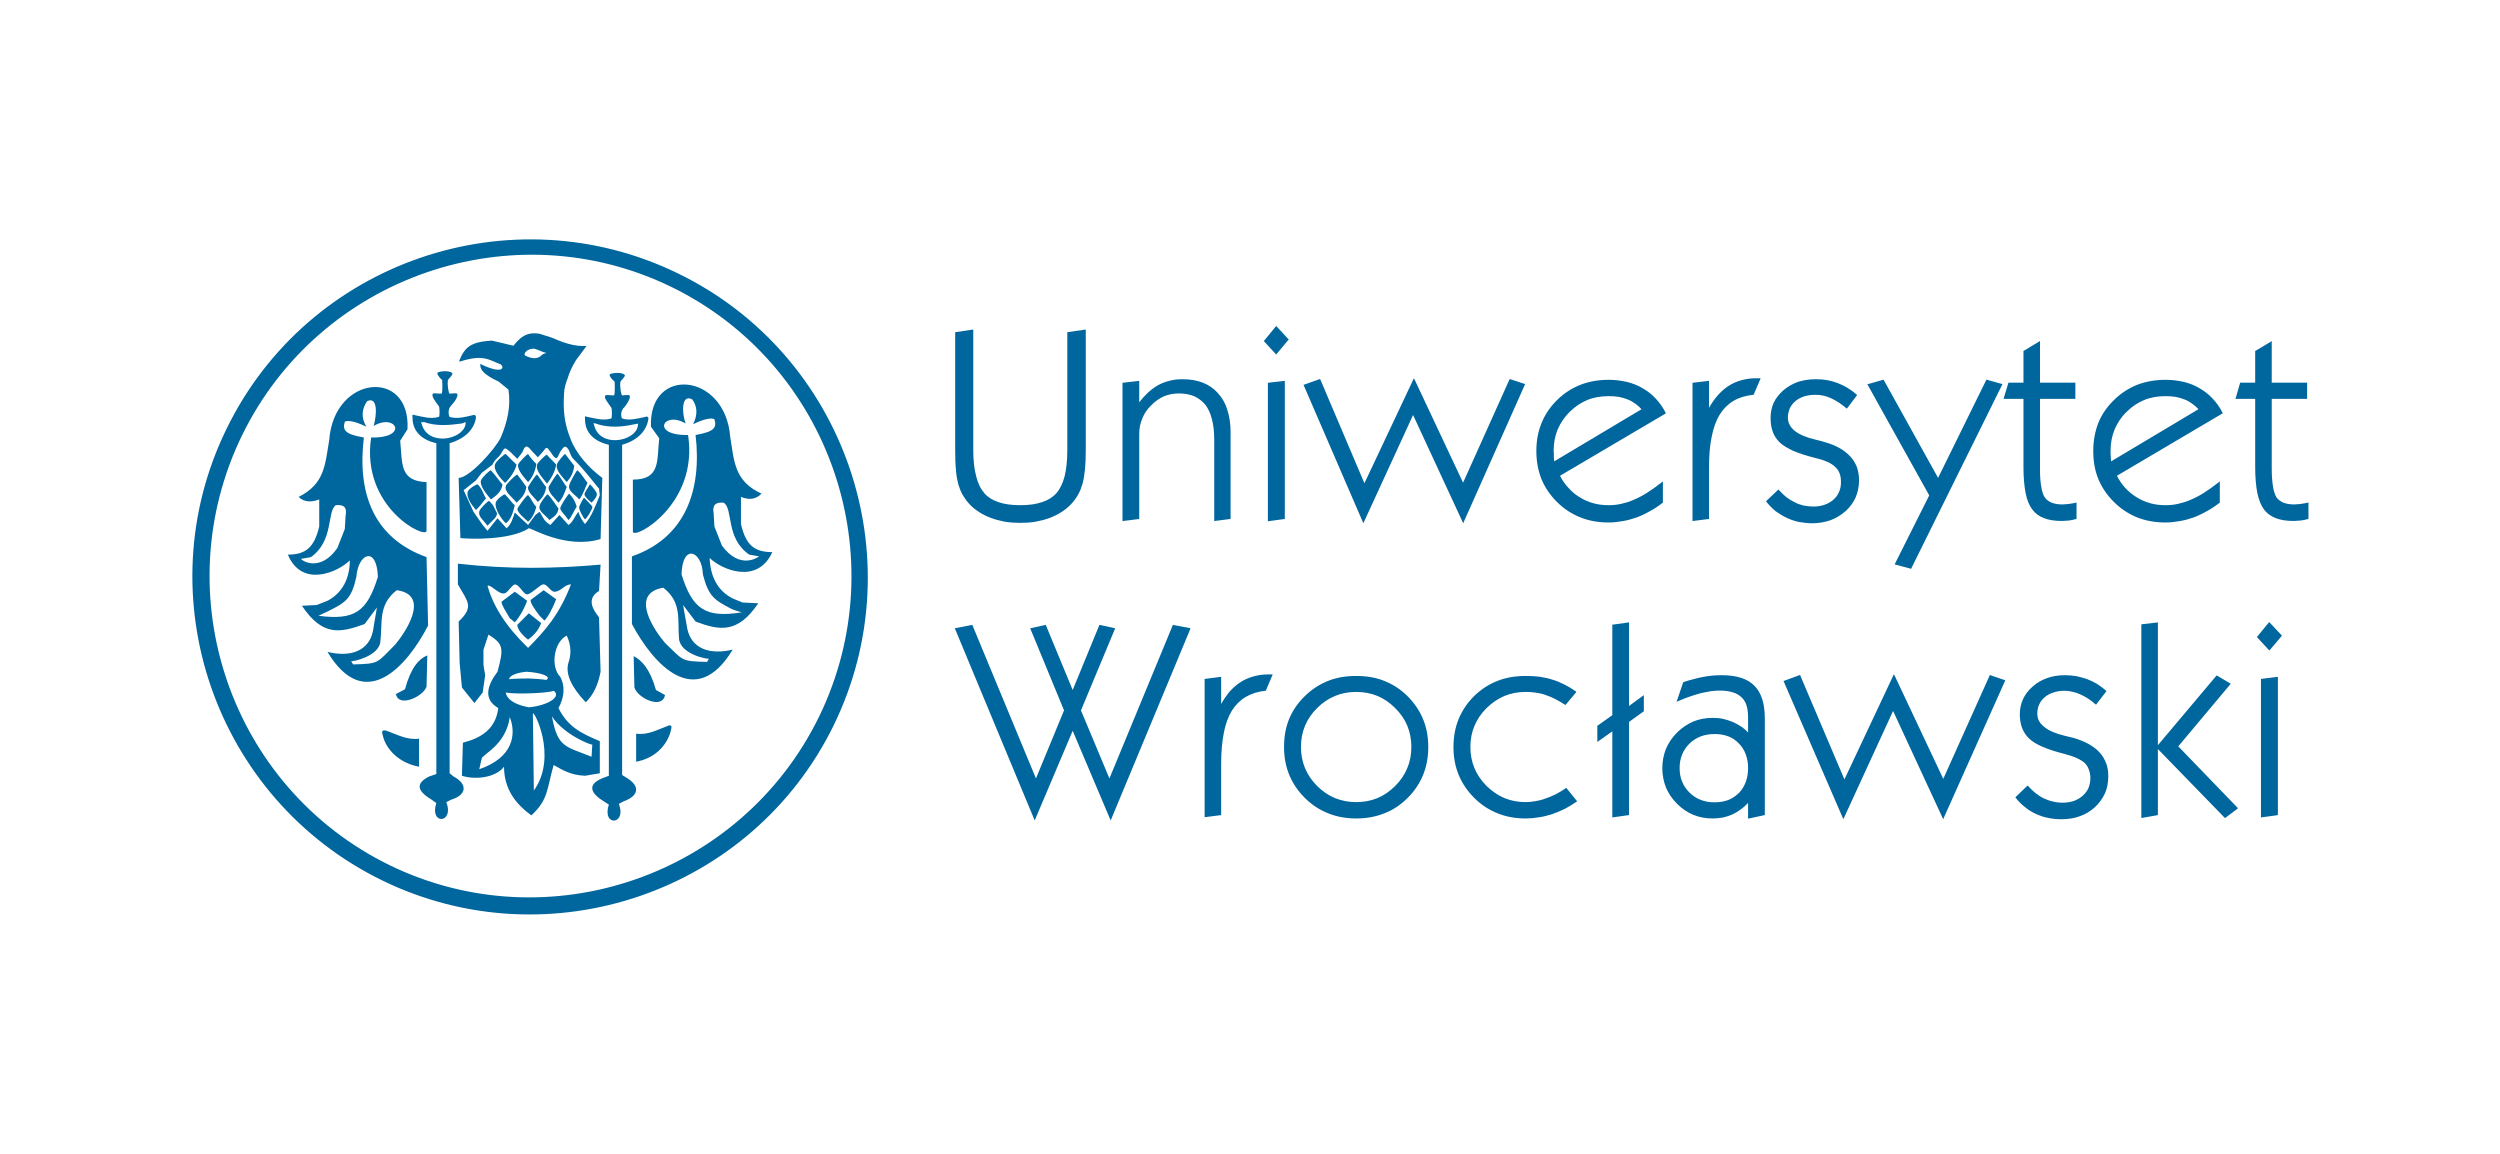
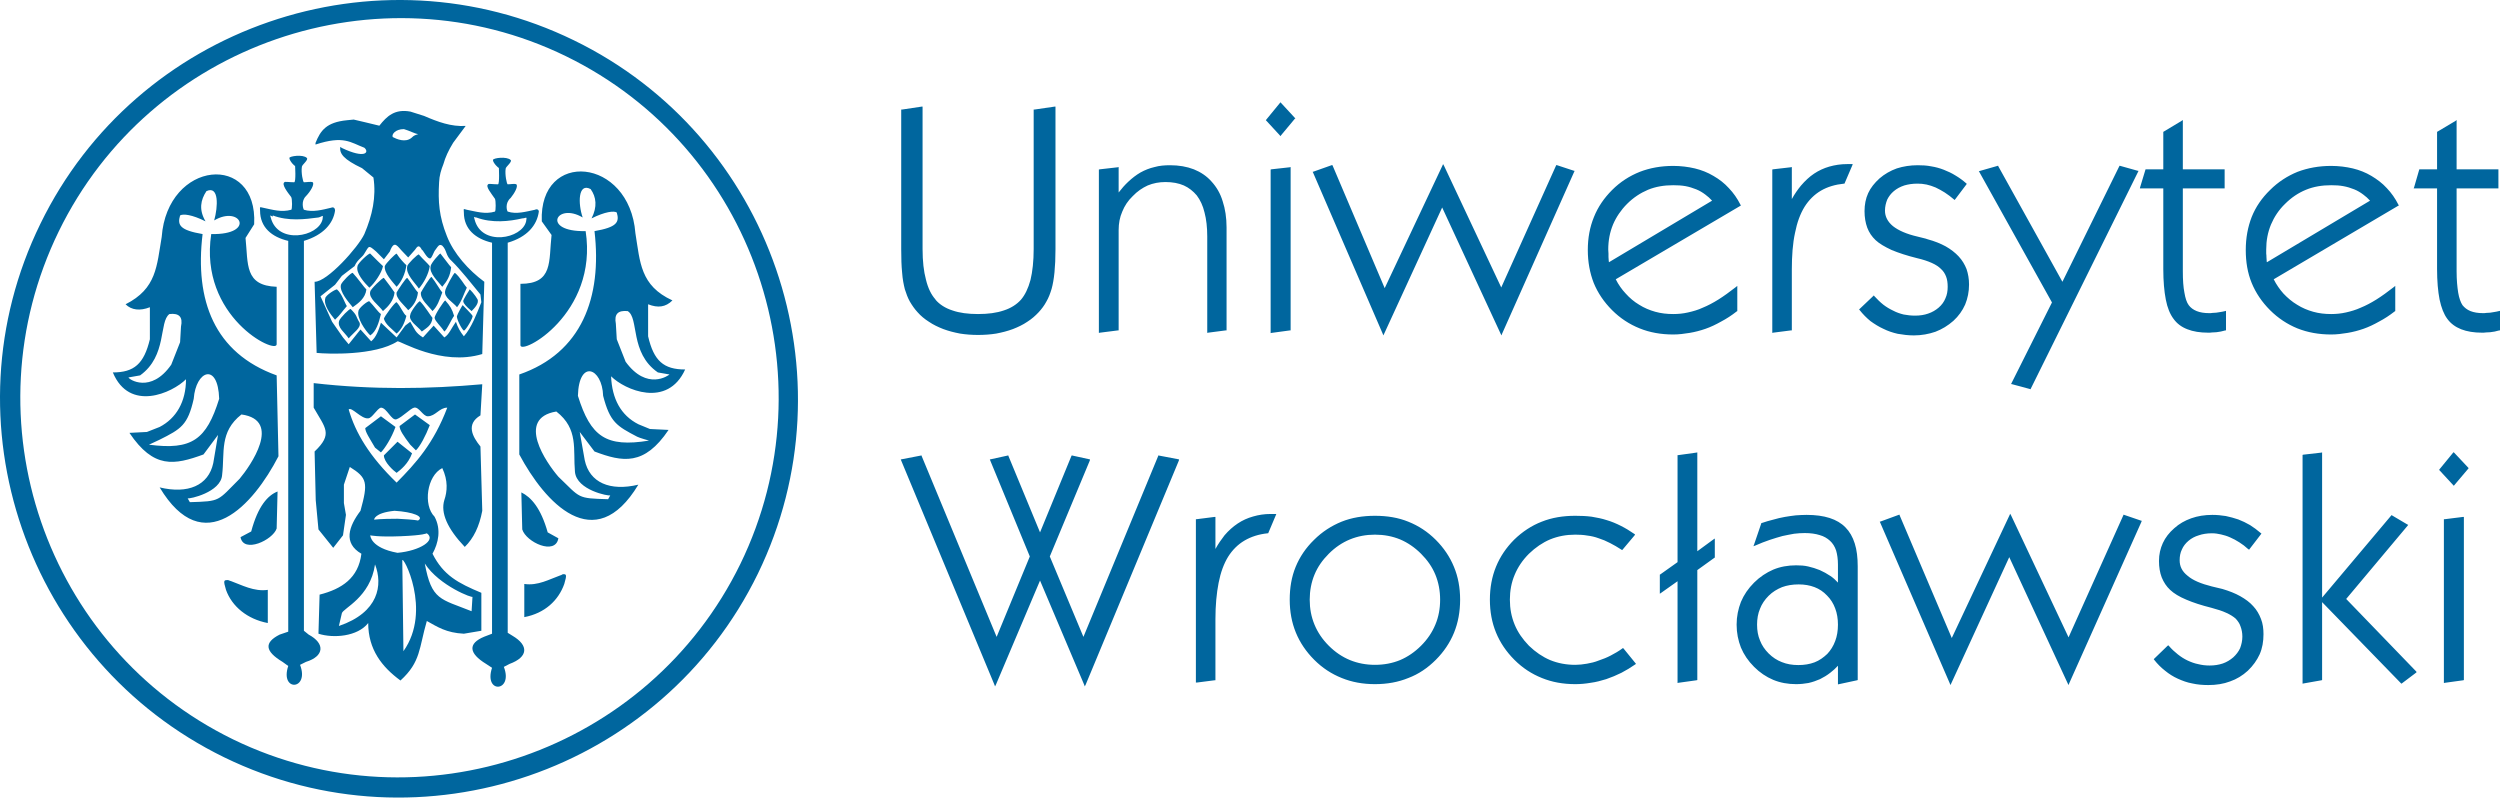
- <svg xmlns="http://www.w3.org/2000/svg" xml:space="preserve" width="130mm" height="60mm" version="1.1" style="shape-rendering:geometricPrecision; text-rendering:geometricPrecision; image-rendering:optimizeQuality; fill-rule:evenodd; clip-rule:evenodd" viewBox="0 0 13000 6000">
-   <defs>
-     <style type="text/css">
+ <svg xmlns="http://www.w3.org/2000/svg" xml:space="preserve" width="626.899" height="200" version="1.1" style="clip-rule:evenodd;fill-rule:evenodd;image-rendering:optimizeQuality;shape-rendering:geometricPrecision;text-rendering:geometricPrecision" viewBox="0 0 11003.67 3510.512" id="svg19">
+   <defs id="defs4">
+     <style type="text/css" id="style2">
   
    .fil1 {fill:#00669E}
    .fil0 {fill:#00669E;fill-rule:nonzero}
   
  </style>
  </defs>
-   <g id="Warstwa_x0020_1">
+   <g id="Warstwa_x0020_1" transform="translate(-1000.33,-1244.744)">
    <g id="_2410680934192">
-       <path class="fil0" d="M4970 1727l87 -13 4 0 0 4 0 623c0,53 5,98 15,135 9,37 23,66 42,87l0 1c18,21 43,37 74,47 31,11 69,16 113,16 45,0 82,-5 114,-16 31,-10 56,-26 75,-47l0 0c18,-21 32,-50 42,-87 9,-37 14,-83 14,-136l0 -610 0 -4 3 0 89 -13 4 0 0 4 0 624c0,77 -6,135 -17,174 -6,20 -13,39 -23,56 -9,17 -21,33 -34,47 -15,16 -31,30 -50,42 -19,13 -40,23 -63,32l0 0c-24,9 -48,15 -74,20 -25,4 -52,6 -80,6 -27,0 -54,-2 -79,-6 -26,-5 -50,-11 -74,-20l0 0c-23,-9 -44,-19 -63,-32l0 0c-19,-12 -36,-26 -50,-42 -13,-14 -24,-30 -34,-47 -9,-16 -16,-35 -22,-54 -5,-20 -10,-44 -12,-73 -3,-30 -4,-64 -4,-103l0 -611 0 -4 3 0zm867 978l0 -711 0 -3 4 -1 79 -9 4 -1 0 4 0 108c13,-17 27,-33 42,-47 17,-16 35,-30 54,-41l0 0c20,-11 40,-19 62,-24 21,-6 44,-8 68,-8l0 0c39,0 74,6 105,18 30,12 57,30 78,54l0 0c22,24 39,53 49,87 11,33 17,72 17,115l0 0 0 450 0 3 -4 0 -77 10 -4 1 0 -5 0 -419 0 0c0,-41 -4,-76 -12,-106 -7,-30 -19,-55 -34,-75l0 0c-16,-19 -35,-34 -57,-44 -23,-10 -50,-15 -81,-15 -28,0 -54,5 -78,15 -24,11 -46,26 -66,47l0 0c-21,20 -36,43 -46,68 -11,25 -16,52 -16,81l0 439 0 3 -3 0 -79 10 -5 1 0 -5zm737 -934l59 -72 3 -4 3 3 60 65 3 2 -3 3 -60 72 -3 4 -3 -4 -59 -64 -2 -2 2 -3zm19 936l0 -713 0 -3 3 -1 81 -9 4 -1 0 4 0 712 0 3 -3 0 -81 11 -4 1 0 -4zm493 6l-306 -708 -2 -4 4 -1 79 -28 3 -1 2 3 229 539 254 -539 3 -7 4 7 252 536 241 -536 2 -3 3 1 73 24 4 1 -2 4 -317 712 -3 8 -4 -8 -257 -555 -255 555 -4 8 -3 -8zm996 -314l454 -271c-9,-10 -19,-19 -30,-27 -12,-9 -25,-17 -40,-23 -15,-6 -31,-11 -47,-14 -17,-3 -35,-4 -54,-4 -40,0 -77,6 -111,20 -33,14 -64,34 -92,62 -27,27 -48,58 -62,91 -14,34 -21,70 -21,110 0,7 1,13 1,18 0,6 0,11 0,15l0 0c0,5 1,10 1,15l1 8zm563 216c-23,18 -46,33 -69,45 -23,13 -46,24 -69,32l0 0c-23,8 -46,14 -70,18 -24,4 -48,7 -72,7 -54,0 -104,-9 -148,-27 -45,-18 -86,-45 -121,-80 -36,-36 -63,-76 -81,-120 -17,-44 -26,-92 -26,-145 0,-53 9,-101 27,-145 18,-45 45,-84 80,-119 36,-36 77,-62 122,-80 44,-17 93,-26 147,-26 33,0 65,4 95,11 29,7 57,18 82,33 26,15 48,32 68,54 20,21 37,45 51,73l2 3 -3 2 -548 323c12,24 27,45 44,63 17,19 37,36 59,49 22,14 46,24 71,31 25,7 51,10 79,10l0 0c22,0 43,-2 65,-7 22,-5 44,-11 65,-21 22,-9 45,-21 69,-36 24,-15 50,-34 77,-55l6 -5 0 8 0 101 0 2 -2 1zm156 90l0 -711 0 -3 3 -1 78 -9 5 -1 0 4 0 137c12,-22 26,-42 40,-59 18,-21 37,-39 58,-53 21,-14 43,-24 67,-31 25,-7 50,-11 78,-11l19 0 6 0 -2 6 -33 77 -1 3 -2 0c-39,4 -73,14 -102,31 -29,17 -53,41 -72,71 -19,31 -33,69 -42,115 -10,46 -14,100 -14,161l0 265 0 3 -4 0 -78 10 -4 1 0 -5zm385 -101l59 -56 3 -3 2 3c13,14 26,27 40,38 13,10 28,19 43,26l0 0c15,8 30,13 46,17 16,3 33,5 50,5 22,0 41,-3 58,-9 18,-6 33,-15 46,-26l0 0c14,-12 24,-26 30,-41 7,-15 10,-32 10,-51 0,-17 -2,-32 -7,-45 -5,-13 -12,-24 -22,-33 -10,-10 -23,-19 -41,-27 -18,-8 -39,-15 -65,-21l0 0c-44,-11 -81,-23 -112,-36 -30,-14 -54,-28 -70,-43l0 0c-17,-16 -29,-34 -37,-55l0 0c-8,-22 -12,-46 -12,-73 0,-28 5,-55 16,-79 11,-24 28,-45 50,-65l0 0c22,-19 48,-34 76,-44 28,-9 59,-14 92,-14l0 0c21,0 40,1 60,5 19,3 37,8 55,15l0 0c18,7 35,15 51,25 17,10 32,21 48,35l2 2 -2 3 -49 65 -3 3 -3 -3c-13,-11 -26,-21 -40,-30 -13,-8 -27,-16 -40,-22l0 0c-14,-6 -27,-10 -40,-13 -14,-3 -27,-4 -40,-4 -22,0 -41,3 -58,8 -18,6 -33,14 -46,25l0 0c-13,11 -22,23 -29,37 -6,15 -10,31 -10,49 0,26 12,49 35,68 24,19 60,35 108,46l0 0c9,2 17,4 24,6 9,2 16,4 21,6 30,8 57,19 79,31 23,13 42,28 57,44l0 0c16,17 27,36 35,56 7,21 11,43 11,68 0,32 -6,61 -17,88l0 0c-12,27 -29,51 -52,72l0 0c-24,21 -50,37 -79,48 -29,10 -61,16 -95,16 -25,0 -48,-3 -71,-7 -22,-5 -43,-12 -63,-22 -20,-9 -39,-21 -57,-34 -17,-14 -33,-30 -48,-49l-2 -2 3 -3zm749 353l-78 -21 -5 -1 2 -4 178 -355 -319 -573 -3 -4 5 -2 77 -22 3 -1 1 3 282 508 250 -508 2 -3 3 1 75 21 5 1 -2 4 -472 954 -1 3 -3 -1zm860 -258c-6,2 -13,3 -20,5 -6,1 -13,2 -19,3 -7,0 -13,1 -19,1 -6,1 -12,1 -17,1 -36,0 -67,-5 -92,-15 -26,-10 -46,-25 -61,-46 -15,-20 -27,-48 -34,-85 -7,-36 -11,-81 -11,-134l0 -355 -98 0 -5 0 1 -5 23 -76 1 -3 3 0 75 0 0 -162 0 -3 2 -1 78 -47 6 -4 0 7 0 210 180 0 4 0 0 4 0 76 0 4 -4 0 -180 0 0 365 0 0c0,38 2,69 7,94 4,24 10,43 19,55 8,11 20,20 35,26 15,6 33,9 55,9 5,0 10,0 15,-1 5,0 11,-1 16,-1 6,-1 12,-2 19,-3 6,-1 13,-2 20,-4l4 -1 0 5 0 78 0 3 -3 0zm183 -300l454 -271c-9,-10 -19,-19 -30,-27 -12,-9 -25,-17 -40,-23 -15,-6 -31,-11 -48,-14 -16,-3 -34,-4 -53,-4 -40,0 -77,6 -111,20 -34,14 -64,34 -92,62 -28,27 -48,58 -62,91 -14,34 -21,70 -21,110 0,7 0,13 0,18 1,6 1,11 1,15 0,5 1,10 1,15l0 0c0,3 0,5 1,8zm563 216c-23,18 -46,33 -69,45 -23,13 -46,24 -69,32l0 0c-23,8 -46,14 -70,18 -24,4 -48,7 -72,7 -54,0 -104,-9 -149,-27 -44,-18 -85,-45 -120,-80 -36,-36 -63,-76 -81,-120 -18,-44 -26,-92 -26,-145 0,-53 9,-101 26,-145 18,-45 45,-84 81,-119 36,-36 77,-62 121,-80 45,-17 94,-26 148,-26l0 0c33,0 65,4 95,11 29,7 57,18 82,33l0 0c25,15 48,32 68,54 20,21 37,45 51,73l2 3 -4 2 -547 323c12,24 27,45 43,63 18,19 38,36 60,49 22,14 46,24 71,31 25,7 51,10 79,10l0 0c21,0 43,-2 65,-7 22,-5 43,-11 65,-21 22,-9 45,-21 69,-36 24,-15 50,-34 77,-55l6 -5 0 8 0 101 0 2 -2 1zm460 84c-7,2 -14,3 -20,5 -7,1 -14,2 -20,3 -6,0 -13,1 -19,1 -6,1 -11,1 -17,1 -36,0 -66,-5 -92,-15l0 0c-25,-10 -46,-25 -61,-46 -15,-20 -26,-48 -34,-85 -7,-36 -11,-81 -11,-134l0 -355 -98 0 -5 0 2 -5 22 -76 1 -3 3 0 75 0 0 -162 0 -3 2 -1 79 -47 5 -4 0 7 0 210 180 0 4 0 0 4 0 76 0 4 -4 0 -180 0 0 365 0 0c0,38 3,69 7,94 4,24 11,43 19,55 9,11 20,20 35,26 15,6 34,9 55,9 5,0 10,0 15,-1 6,0 11,-1 17,-1 6,-1 12,-2 18,-3 6,-1 13,-2 20,-4l5 -1 0 5 0 78 0 3 -3 0z" />
-       <path class="fil0" d="M5377 4258l-410 -986 -2 -5 5 -1 83 -16 3 -1 1 3 330 796 146 -354 -174 -422 -2 -5 5 -1 73 -16 3 -1 1 3 139 336 138 -336 2 -3 3 1 73 16 4 1 -1 5 -176 422 148 354 329 -796 1 -3 3 1 84 16 4 1 -1 5 -410 986 -4 8 -3 -8 -194 -458 -194 458 -4 8 -3 -8zm887 -13l0 -711 0 -4 3 0 79 -10 4 0 0 4 0 137c12,-22 26,-42 40,-60 18,-21 37,-38 58,-52 21,-14 43,-24 68,-31 24,-7 49,-11 77,-11l19 0 6 0 -2 5 -33 78 -1 2 -2 0c-39,4 -73,15 -102,32 -29,17 -53,41 -72,71 -19,31 -33,69 -42,115 -9,46 -14,99 -14,160l0 265 0 4 -4 0 -78 10 -4 0 0 -4zm501 -361c0,40 7,76 21,110 14,34 35,65 63,93 28,28 59,49 93,63 34,14 71,21 110,21 40,0 77,-7 111,-21 33,-14 64,-35 92,-63 28,-28 49,-59 63,-93 14,-33 21,-70 21,-110 0,-39 -7,-76 -21,-110 -14,-34 -35,-64 -63,-92l0 0c-28,-28 -59,-49 -92,-63l0 0c-34,-14 -71,-21 -111,-21 -39,0 -76,7 -110,21 -34,14 -65,35 -93,63 -28,28 -49,58 -63,92 -14,34 -21,71 -21,110zm-88 0c0,-52 8,-100 26,-144l0 0c18,-44 45,-84 81,-119 36,-36 77,-62 121,-80 45,-18 94,-26 147,-26 54,0 103,8 147,26 45,18 85,44 121,80 35,35 62,75 80,119 18,43 27,92 27,144 0,53 -9,102 -27,146 -18,44 -45,84 -80,119 -36,36 -76,63 -121,80 -44,18 -93,27 -147,27 -53,0 -102,-9 -146,-27 -45,-18 -85,-44 -121,-80 -36,-36 -63,-76 -81,-120 -18,-44 -27,-92 -27,-145zm1521 285c-20,14 -40,26 -61,37 -22,11 -44,20 -67,28l0 0c-23,7 -45,13 -68,16 -23,4 -46,6 -68,6 -54,0 -103,-9 -147,-27 -45,-18 -85,-44 -121,-80 -36,-36 -63,-76 -81,-120 -18,-44 -27,-92 -27,-145 0,-52 9,-101 27,-145 18,-44 45,-84 80,-119 36,-35 77,-62 121,-79 45,-18 94,-26 148,-26 25,0 49,1 72,4 23,4 45,8 66,15 21,6 42,15 62,25 20,10 40,22 60,36l3 2 -2 4 -53 63 -2 2 -3 -2c-17,-11 -34,-21 -50,-29 -17,-9 -34,-16 -50,-21l0 0c-16,-6 -33,-10 -50,-12 -17,-3 -35,-4 -53,-4 -40,0 -77,7 -111,21 -33,14 -64,35 -93,63 -28,28 -49,59 -63,93 -14,33 -21,70 -21,109l0 0c0,40 7,76 21,110 14,34 35,64 63,93 29,28 60,49 93,63 34,14 71,21 111,21 16,0 34,-2 51,-5 17,-3 35,-7 52,-14 18,-6 36,-13 53,-22 17,-9 35,-19 51,-31l3 -2 3 3 52 64 2 3 -3 2zm186 77l0 -443 -72 51 -6 4 0 -7 0 -75 0 -2 2 -1 76 -54 0 -467 0 -4 3 0 79 -11 5 -1 0 5 0 430 71 -52 6 -4 0 7 0 75 0 2 -2 1 -75 54 0 481 0 3 -4 1 -79 11 -4 1 0 -5zm350 -252c0,26 4,49 13,70 8,21 21,40 38,57 17,17 37,30 58,38 22,9 46,13 73,13 26,0 50,-4 71,-12 21,-8 39,-21 56,-37 15,-16 27,-35 35,-57 8,-21 12,-45 12,-72 0,-26 -4,-50 -12,-71 -8,-22 -20,-41 -36,-57 -16,-17 -34,-29 -55,-37 -21,-8 -44,-12 -70,-12 -27,0 -51,4 -73,12 -22,9 -42,21 -59,38 -17,17 -30,36 -38,57 -9,21 -13,45 -13,70zm356 181c-10,11 -22,22 -34,31 -14,11 -29,20 -45,28 -16,7 -33,13 -51,17 -17,3 -35,5 -54,5 -36,0 -70,-6 -101,-19 -31,-13 -59,-32 -84,-57 -26,-26 -45,-54 -58,-85 -12,-31 -19,-64 -19,-101 0,-36 7,-69 19,-100 13,-31 32,-59 58,-85 25,-25 54,-44 84,-57 31,-13 65,-19 101,-19 18,0 36,1 53,5 17,4 34,9 51,16l0 0c16,7 32,16 47,26l0 0c12,8 23,18 33,29l0 -79c0,-24 -3,-45 -8,-62 -6,-18 -15,-32 -27,-43l0 0c-12,-11 -27,-20 -45,-25 -19,-6 -41,-9 -66,-9 -15,0 -31,1 -47,3 -16,3 -33,6 -51,10 -17,5 -36,10 -56,17 -20,7 -42,15 -64,25l-8 3 3 -8 31 -91 0 -2 2 -1c17,-6 35,-11 51,-15 17,-5 34,-9 51,-12l0 0c16,-3 33,-5 49,-7 16,-1 32,-2 47,-2 78,0 135,18 171,55l0 0c18,18 32,42 41,71 9,28 13,62 13,101l0 497 0 3 -3 1 -79 17 -5 1 0 -5 0 -77zm492 77l-306 -707 -2 -4 4 -1 79 -29 4 -1 1 4 229 539 254 -540 3 -7 4 7 253 537 241 -537 1 -3 3 1 73 25 4 1 -1 4 -318 711 -3 8 -4 -8 -257 -555 -255 555 -4 8 -3 -8zm900 -108l59 -57 3 -2 3 3c12,14 25,26 39,37 14,11 28,20 43,27l0 0c15,7 31,13 47,16 16,4 32,6 50,6 21,0 40,-3 58,-9 17,-6 32,-15 46,-27l0 0c13,-12 23,-25 30,-40 6,-16 10,-33 10,-51 0,-17 -3,-32 -8,-45 -4,-13 -12,-24 -21,-34 -10,-9 -24,-18 -42,-26 -17,-8 -39,-15 -65,-22l0 0c-44,-11 -81,-23 -111,-36 -31,-13 -54,-27 -71,-43 -16,-15 -28,-33 -37,-55 -8,-21 -12,-45 -12,-72 0,-29 6,-55 17,-79 11,-24 28,-46 50,-65l0 0c22,-20 47,-34 75,-44 28,-10 59,-15 93,-15l0 0c20,0 40,2 59,5 19,4 37,9 55,15l0 0c18,7 35,15 52,25 16,10 32,22 47,35l3 2 -2 3 -50 65 -2 3 -4 -2c-13,-12 -26,-22 -39,-30 -14,-9 -27,-16 -41,-22l0 0c-13,-6 -27,-10 -40,-13 -13,-3 -26,-5 -40,-5 -21,0 -41,3 -58,9 -17,5 -32,13 -45,24l0 0c-13,11 -23,24 -29,38 -7,14 -10,30 -10,48 0,27 11,49 35,68 23,20 59,35 107,47 10,2 18,4 25,6l0 0c8,2 15,4 21,5l0 0c30,9 56,19 79,32l0 0c23,13 42,27 57,44l0 0c15,16 26,35 34,56 8,20 11,43 11,67 0,32 -5,62 -17,89l0 0c-12,26 -29,50 -52,72l0 0c-23,21 -49,37 -78,47 -29,11 -61,16 -96,16 -24,0 -48,-2 -70,-7 -23,-4 -44,-12 -64,-21 -20,-9 -39,-21 -56,-35l0 0c-18,-14 -34,-30 -48,-48l-2 -3 2 -2zm739 -269l304 -361 2 -2 3 2 66 39 4 2 -3 4 -270 322 308 319 2 3 -3 3 -61 46 -2 2 -3 -2 -347 -357 0 340 0 3 -3 1 -79 14 -4 1 0 -5 0 -999 0 -3 3 -1 79 -9 4 -1 0 5 0 634zm517 -565l59 -72 3 -3 3 3 61 65 2 2 -2 3 -61 72 -2 3 -3 -3 -60 -65 -2 -2 2 -3zm19 936l0 -712 0 -4 4 0 80 -10 4 0 0 4 0 711 0 3 -3 1 -80 11 -5 1 0 -5z" />
-       <g>
-         <path class="fil1" d="M2389 1874c22,-55 48,-91 138,-100l30 -3 51 12 62 15c33,-42 68,-75 137,-62l60 19c60,26 119,48 183,44l-55 74c-21,34 -35,65 -43,94 -10,25 -18,51 -19,80 -5,85 0,151 34,236 30,78 96,151 165,202l-9 318c-180,55 -364,-60 -373,-56 -99,64 -309,56 -356,51l-9 -313c55,1 192,-152 219,-210 35,-82 53,-163 40,-249l-50 -41c-82,-39 -100,-64 -96,-94l7 5c103,49 122,19 99,-1 -61,-23 -90,-55 -215,-14l0 -7zm215 487c22,-35 17,-39 52,-9l34 34 26 -34c21,-56 34,-21 60,4l21 22 30 -34c9,-13 17,-26 30,0 5,0 22,38 35,38 8,4 17,-30 25,-38 13,-18 17,-26 30,-18 22,22 13,43 43,69 35,34 90,103 125,146l4 34c-21,52 -43,112 -77,150 -17,-21 -26,-38 -35,-64 -21,30 -30,56 -51,69l-47 -52 -47 52c-35,-22 -35,-35 -56,-69l-22 17 -38 52 -69 -65c-9,30 -21,65 -43,82l-47 -52 -52 65 -25 -30 -48 -69 -51 -112 64 -51 30 -39 56 -43c13,-30 34,-38 43,-55l0 0zm-30 55c0,-12 52,-60 56,-55 21,21 47,47 56,55 -5,30 -39,78 -60,95 -22,-22 -61,-65 -52,-95l0 0zm-73 82c4,-13 47,-56 52,-52 21,22 51,65 60,73 -5,39 -35,60 -60,78 -18,-22 -60,-69 -52,-99l0 0zm-69 60c0,-13 48,-43 52,-39 21,18 34,60 43,73 -26,30 -26,35 -52,60 -21,-25 -51,-64 -43,-94l0 0zm61 99c4,-13 47,-56 51,-52 30,30 21,30 39,60 8,22 -26,43 -48,69 -17,-26 -51,-47 -42,-77l0 0zm587 -22c5,5 -30,65 -38,65 -9,-5 -35,-56 -30,-65 0,-4 25,-51 25,-47 0,0 43,43 43,47l0 0zm-4 -21c13,-13 34,-35 26,-52 -9,-17 -35,-47 -35,-43 -4,9 -12,18 -25,43 0,5 -17,9 34,52l0 0zm-77 21c-13,17 -30,60 -43,69 -17,-26 -39,-43 -43,-60 0,-13 43,-77 47,-77 22,25 30,38 39,68l0 0zm-421 -21c0,-13 43,-47 48,-43 21,21 38,47 51,56 -9,38 -21,77 -47,94 -22,-21 -60,-77 -52,-107l0 0zm52 -86c0,-9 56,-64 60,-60 17,21 38,51 47,64 -4,35 -26,60 -51,82 -18,-26 -65,-56 -56,-86l0 0zm116 4c4,-8 43,-68 47,-64 17,21 38,56 47,64 -4,35 -21,60 -43,78 -17,-22 -56,-52 -51,-78l0 0zm-56 116c0,-8 51,-77 56,-73 17,17 30,52 43,60 -9,35 -22,60 -43,78 -22,-22 -48,-39 -56,-65l0 0zm116 -17c0,-13 38,-64 43,-60 21,21 47,64 55,73 -4,34 -25,43 -47,60 -17,-22 -60,-47 -51,-73l0 0zm47 -99c4,-8 43,-73 47,-68 17,21 39,60 47,68 -13,35 -21,60 -43,82 -17,-22 -55,-52 -51,-82l0 0zm107 -8c0,-9 39,-82 43,-78 22,18 43,56 52,65 -13,26 -22,60 -43,86 -17,-22 -60,-43 -52,-73l0 0zm-266 -108c4,-12 47,-55 52,-55 13,21 34,43 43,51 -5,39 -22,73 -43,95 -18,-22 -56,-61 -52,-91l0 0zm202 0c0,-12 43,-60 43,-55 17,21 38,51 47,60 -4,38 -17,60 -39,86 -17,-22 -60,-61 -51,-91l0 0zm-103 0c0,-8 47,-55 51,-51 18,21 39,39 48,51 -5,35 -26,73 -48,99 -17,-26 -60,-64 -51,-99l0 0zm-15 -603c25,7 47,20 63,22 -14,5 -18,5 -29,16 -27,23 -66,6 -83,-3 -6,-11 11,-35 49,-35zm-88 1436c0,30 43,68 56,77 17,-13 51,-39 68,-86l-64 -51 -60 60zm69 -129c0,17 17,43 47,82l25 25c18,-17 43,-64 61,-111l-65 -47 -68 51zm-151 9c0,17 18,43 43,86l26 21c17,-17 47,-64 64,-112l-64 -47 -69 52zm39 403c0,0 26,-4 103,-4 81,4 90,8 90,8 30,-17 -21,-38 -103,-43 -90,9 -90,39 -90,39l0 0zm-17 69c0,0 34,8 133,4 103,-4 116,-13 116,-13 43,30 -30,77 -129,86 -120,-22 -120,-77 -120,-77l0 0zm339 -562c-60,158 -138,244 -223,330 -120,-116 -181,-219 -211,-322 13,-13 56,43 86,39 17,0 39,-43 56,-47 26,0 47,60 69,51 25,-9 60,-47 77,-51 21,-5 39,38 60,38 34,0 51,-38 86,-38l0 0zm111 832c5,9 -146,-47 -210,-146 30,163 69,155 206,210l4 -64zm-309 -159l5 399c128,-180 -5,-429 -5,-399l0 0zm-266 232c5,-22 125,-69 146,-215 35,90 17,211 -159,271l13 -56zm-124 -1013c262,30 506,26 742,5l-8 137c-65,39 -35,94 0,137l8 283c-13,69 -38,121 -77,159 -77,-81 -107,-150 -90,-206 13,-38 17,-86 -9,-141 -68,34 -85,163 -34,214 30,56 17,116 -9,163 48,95 112,129 215,172l0 167 -77 13c-78,-4 -116,-30 -163,-56 -35,120 -26,180 -116,262 -82,-60 -142,-137 -142,-253 -47,60 -154,68 -219,47l5 -172c98,-25 171,-73 184,-180 -81,-47 -56,-120 -4,-189 34,-124 30,-145 -47,-193l-26 78 0 81 9 52 -13 90 -43 55 -65 -81 -12 -129 -5 -214c82,-78 47,-103 -4,-193l0 -108zm914 481c43,21 86,69 116,176l47 26c-13,77 -142,17 -159,-39l-4 -163zm-1073 -4c-43,17 -86,64 -116,176l-47 25c13,73 142,13 159,-38l4 -163zm1086 407c60,9 111,-21 159,-38 4,0 8,-5 12,-5 13,0 18,0 5,43 -26,73 -86,129 -176,146l0 -146zm-1129 26c-60,9 -116,-22 -163,-39 -4,0 -8,-4 -13,-4 -17,0 -21,0 -8,43 26,73 94,129 184,146l0 -146zm918 -1639c69,26 146,17 202,4 17,0 22,-13 17,13 -17,77 -197,112 -227,-9 -4,-17 -4,-8 8,-8l0 0zm69 111c-73,-17 -124,-60 -124,-133 0,-17 -5,-17 13,-12 42,8 81,21 124,8 4,-4 4,-47 0,-56 -17,-25 -43,-55 -30,-64 0,-4 21,0 43,0 8,0 4,-77 4,-73 0,4 -26,-21 -26,-34 0,-9 61,-17 78,0 8,8 -22,30 -22,38 -4,26 5,69 9,69 13,0 30,-4 38,0 9,9 -8,39 -25,60 -26,22 -17,56 -13,60 38,13 81,0 120,-8 9,-5 17,0 17,8 -8,60 -51,112 -137,137l0 1717 21 13c73,43 69,94 -13,124l-25 13c43,111 -90,120 -52,4l-26 -17c-77,-47 -81,-90 -8,-120l34 -13 0 -1721zm-965 -120c68,26 141,17 201,9 18,-4 22,-17 18,8 -18,78 -198,112 -228,-8 -4,-13 -4,-9 9,-4l0 -5zm68 112c-73,-17 -124,-60 -124,-133 0,-17 -4,-17 13,-13 43,9 81,21 124,9 5,0 5,-48 0,-56 -17,-22 -43,-56 -30,-65 0,-4 22,0 43,0 9,0 4,-77 4,-73 0,5 -25,-21 -25,-34 0,-8 60,-17 77,0 8,9 -22,30 -22,39 -4,26 5,68 9,68 13,0 30,-4 39,0 8,9 -9,39 -30,61 -22,21 -13,55 -9,60 39,12 82,0 120,-9 9,-4 17,0 17,13 -8,56 -51,107 -137,133l0 1716 21 17c73,39 69,95 -12,120l-26 13c43,112 -90,120 -52,5l-25 -18c-78,-47 -82,-85 -13,-120l38 -13 0 -1720zm-442 1133c5,4 146,-26 151,-103 12,-99 -13,-189 85,-266 181,25 39,227 -8,283 -99,99 -82,99 -219,103 0,0 -13,-22 -9,-17l0 0zm-124 -258c94,-47 124,-64 150,-180 9,-124 107,-163 112,0 -56,180 -120,227 -309,202 0,0 38,-18 47,-22l0 0zm-137 -274l51 -9c120,-86 82,-236 129,-270 43,-5 60,13 51,55l-4 69 -39 99c-90,129 -188,64 -188,56l0 0zm652 -146c0,47 -343,-120 -288,-485 198,4 129,-129 13,-60 17,-60 22,-155 -34,-129 -26,39 -34,82 -4,133 -60,-30 -99,-34 -112,-26 -13,43 0,65 99,82 -35,292 51,523 326,622l8 356c-111,215 -330,459 -523,137 124,30 215,-8 236,-107l21 -124 -64 86c-129,47 -219,64 -326,-95l77 -4 56 -22c73,-38 116,-111 116,-210 -60,60 -249,146 -322,-30 94,0 137,-38 163,-146l0 -141c-43,17 -81,13 -107,-13 137,-69 137,-168 159,-296 25,-339 424,-374 407,-56l-38 60c12,116 -5,210 137,215l0 253zm1467 665c-4,4 -146,-22 -154,-103 -9,-99 17,-189 -82,-266 -180,30 -43,227 9,287 99,95 81,95 219,99 0,0 13,-22 8,-17l0 0zm120 -258c-90,-47 -120,-64 -150,-180 -4,-124 -107,-163 -111,0 56,180 124,228 313,197 0,0 -43,-12 -52,-17l0 0zm142 -274l-51 -9c-125,-86 -82,-240 -133,-270 -43,-4 -60,13 -52,56l4 68 39 99c94,129 189,60 193,56l0 0zm-656 -129c0,47 343,-137 287,-502 -197,4 -129,-129 -13,-60 -21,-60 -21,-155 35,-125 25,35 30,78 4,129 60,-30 99,-34 111,-26 13,43 0,65 -98,82 34,292 -56,536 -331,631l0 352c112,210 331,454 524,133 -125,30 -215,-9 -236,-108l-22 -124 65 86c124,47 219,64 326,-95l-82 -4 -51 -21c-77,-39 -116,-112 -120,-211 60,60 248,142 326,-30 -95,0 -138,-38 -163,-146l0 -141c43,17 77,13 107,-17 -142,-65 -142,-168 -163,-296 -26,-335 -425,-369 -412,-52l43 60c-13,116 8,215 -137,215l0 270z" />
-         <path class="fil1" d="M3526 1422c870,423 1233,1478 810,2348 -424,869 -1479,1232 -2349,808 -870,-425 -1234,-1479 -809,-2348 423,-869 1478,-1232 2348,-808l0 0zm-35 70c827,403 1171,1407 768,2235 -404,827 -1407,1174 -2233,772 -827,-404 -1171,-1407 -767,-2236 403,-826 1407,-1173 2232,-771l0 0z" />
+       <path class="fil0" d="m 4970,1727 87,-13 h 4 v 4 623 c 0,53 5,98 15,135 9,37 23,66 42,87 v 1 c 18,21 43,37 74,47 31,11 69,16 113,16 45,0 82,-5 114,-16 31,-10 56,-26 75,-47 v 0 c 18,-21 32,-50 42,-87 9,-37 14,-83 14,-136 v -610 -4 h 3 l 89,-13 h 4 v 4 624 c 0,77 -6,135 -17,174 -6,20 -13,39 -23,56 -9,17 -21,33 -34,47 -15,16 -31,30 -50,42 -19,13 -40,23 -63,32 v 0 c -24,9 -48,15 -74,20 -25,4 -52,6 -80,6 -27,0 -54,-2 -79,-6 -26,-5 -50,-11 -74,-20 v 0 c -23,-9 -44,-19 -63,-32 v 0 c -19,-12 -36,-26 -50,-42 -13,-14 -24,-30 -34,-47 -9,-16 -16,-35 -22,-54 -5,-20 -10,-44 -12,-73 -3,-30 -4,-64 -4,-103 v -611 -4 z m 867,978 v -711 -3 l 4,-1 79,-9 4,-1 v 4 108 c 13,-17 27,-33 42,-47 17,-16 35,-30 54,-41 v 0 c 20,-11 40,-19 62,-24 21,-6 44,-8 68,-8 v 0 c 39,0 74,6 105,18 30,12 57,30 78,54 v 0 c 22,24 39,53 49,87 11,33 17,72 17,115 v 0 450 3 h -4 l -77,10 -4,1 v -5 -419 0 c 0,-41 -4,-76 -12,-106 -7,-30 -19,-55 -34,-75 v 0 c -16,-19 -35,-34 -57,-44 -23,-10 -50,-15 -81,-15 -28,0 -54,5 -78,15 -24,11 -46,26 -66,47 v 0 c -21,20 -36,43 -46,68 -11,25 -16,52 -16,81 v 439 3 h -3 l -79,10 -5,1 z m 737,-934 59,-72 3,-4 3,3 60,65 3,2 -3,3 -60,72 -3,4 -3,-4 -59,-64 -2,-2 z m 19,936 v -713 -3 l 3,-1 81,-9 4,-1 v 4 712 3 h -3 l -81,11 -4,1 z m 493,6 -306,-708 -2,-4 4,-1 79,-28 3,-1 2,3 229,539 254,-539 3,-7 4,7 252,536 241,-536 2,-3 3,1 73,24 4,1 -2,4 -317,712 -3,8 -4,-8 -257,-555 -255,555 -4,8 z m 996,-314 454,-271 c -9,-10 -19,-19 -30,-27 -12,-9 -25,-17 -40,-23 -15,-6 -31,-11 -47,-14 -17,-3 -35,-4 -54,-4 -40,0 -77,6 -111,20 -33,14 -64,34 -92,62 -27,27 -48,58 -62,91 -14,34 -21,70 -21,110 0,7 1,13 1,18 0,6 0,11 0,15 v 0 c 0,5 1,10 1,15 z m 563,216 c -23,18 -46,33 -69,45 -23,13 -46,24 -69,32 v 0 c -23,8 -46,14 -70,18 -24,4 -48,7 -72,7 -54,0 -104,-9 -148,-27 -45,-18 -86,-45 -121,-80 -36,-36 -63,-76 -81,-120 -17,-44 -26,-92 -26,-145 0,-53 9,-101 27,-145 18,-45 45,-84 80,-119 36,-36 77,-62 122,-80 44,-17 93,-26 147,-26 33,0 65,4 95,11 29,7 57,18 82,33 26,15 48,32 68,54 20,21 37,45 51,73 l 2,3 -3,2 -548,323 c 12,24 27,45 44,63 17,19 37,36 59,49 22,14 46,24 71,31 25,7 51,10 79,10 v 0 c 22,0 43,-2 65,-7 22,-5 44,-11 65,-21 22,-9 45,-21 69,-36 24,-15 50,-34 77,-55 l 6,-5 v 8 101 2 z m 156,90 v -711 -3 l 3,-1 78,-9 5,-1 v 4 137 c 12,-22 26,-42 40,-59 18,-21 37,-39 58,-53 21,-14 43,-24 67,-31 25,-7 50,-11 78,-11 h 19 6 l -2,6 -33,77 -1,3 h -2 c -39,4 -73,14 -102,31 -29,17 -53,41 -72,71 -19,31 -33,69 -42,115 -10,46 -14,100 -14,161 v 265 3 h -4 l -78,10 -4,1 z m 385,-101 59,-56 3,-3 2,3 c 13,14 26,27 40,38 13,10 28,19 43,26 v 0 c 15,8 30,13 46,17 16,3 33,5 50,5 22,0 41,-3 58,-9 18,-6 33,-15 46,-26 v 0 c 14,-12 24,-26 30,-41 7,-15 10,-32 10,-51 0,-17 -2,-32 -7,-45 -5,-13 -12,-24 -22,-33 -10,-10 -23,-19 -41,-27 -18,-8 -39,-15 -65,-21 v 0 c -44,-11 -81,-23 -112,-36 -30,-14 -54,-28 -70,-43 v 0 c -17,-16 -29,-34 -37,-55 v 0 c -8,-22 -12,-46 -12,-73 0,-28 5,-55 16,-79 11,-24 28,-45 50,-65 v 0 c 22,-19 48,-34 76,-44 28,-9 59,-14 92,-14 v 0 c 21,0 40,1 60,5 19,3 37,8 55,15 v 0 c 18,7 35,15 51,25 17,10 32,21 48,35 l 2,2 -2,3 -49,65 -3,3 -3,-3 c -13,-11 -26,-21 -40,-30 -13,-8 -27,-16 -40,-22 v 0 c -14,-6 -27,-10 -40,-13 -14,-3 -27,-4 -40,-4 -22,0 -41,3 -58,8 -18,6 -33,14 -46,25 v 0 c -13,11 -22,23 -29,37 -6,15 -10,31 -10,49 0,26 12,49 35,68 24,19 60,35 108,46 v 0 c 9,2 17,4 24,6 9,2 16,4 21,6 30,8 57,19 79,31 23,13 42,28 57,44 v 0 c 16,17 27,36 35,56 7,21 11,43 11,68 0,32 -6,61 -17,88 v 0 c -12,27 -29,51 -52,72 v 0 c -24,21 -50,37 -79,48 -29,10 -61,16 -95,16 -25,0 -48,-3 -71,-7 -22,-5 -43,-12 -63,-22 -20,-9 -39,-21 -57,-34 -17,-14 -33,-30 -48,-49 l -2,-2 z m 749,353 -78,-21 -5,-1 2,-4 178,-355 -319,-573 -3,-4 5,-2 77,-22 3,-1 1,3 282,508 250,-508 2,-3 3,1 75,21 5,1 -2,4 -472,954 -1,3 z m 860,-258 c -6,2 -13,3 -20,5 -6,1 -13,2 -19,3 -7,0 -13,1 -19,1 -6,1 -12,1 -17,1 -36,0 -67,-5 -92,-15 -26,-10 -46,-25 -61,-46 -15,-20 -27,-48 -34,-85 -7,-36 -11,-81 -11,-134 v -355 h -98 -5 l 1,-5 23,-76 1,-3 h 3 75 v -162 -3 l 2,-1 78,-47 6,-4 v 7 210 h 180 4 v 4 76 4 h -4 -180 v 365 0 c 0,38 2,69 7,94 4,24 10,43 19,55 8,11 20,20 35,26 15,6 33,9 55,9 5,0 10,0 15,-1 5,0 11,-1 16,-1 6,-1 12,-2 19,-3 6,-1 13,-2 20,-4 l 4,-1 v 5 78 3 z m 183,-300 454,-271 c -9,-10 -19,-19 -30,-27 -12,-9 -25,-17 -40,-23 -15,-6 -31,-11 -48,-14 -16,-3 -34,-4 -53,-4 -40,0 -77,6 -111,20 -34,14 -64,34 -92,62 -28,27 -48,58 -62,91 -14,34 -21,70 -21,110 0,7 0,13 0,18 1,6 1,11 1,15 0,5 1,10 1,15 v 0 c 0,3 0,5 1,8 z m 563,216 c -23,18 -46,33 -69,45 -23,13 -46,24 -69,32 v 0 c -23,8 -46,14 -70,18 -24,4 -48,7 -72,7 -54,0 -104,-9 -149,-27 -44,-18 -85,-45 -120,-80 -36,-36 -63,-76 -81,-120 -18,-44 -26,-92 -26,-145 0,-53 9,-101 26,-145 18,-45 45,-84 81,-119 36,-36 77,-62 121,-80 45,-17 94,-26 148,-26 v 0 c 33,0 65,4 95,11 29,7 57,18 82,33 v 0 c 25,15 48,32 68,54 20,21 37,45 51,73 l 2,3 -4,2 -547,323 c 12,24 27,45 43,63 18,19 38,36 60,49 22,14 46,24 71,31 25,7 51,10 79,10 v 0 c 21,0 43,-2 65,-7 22,-5 43,-11 65,-21 22,-9 45,-21 69,-36 24,-15 50,-34 77,-55 l 6,-5 v 8 101 2 z m 460,84 c -7,2 -14,3 -20,5 -7,1 -14,2 -20,3 -6,0 -13,1 -19,1 -6,1 -11,1 -17,1 -36,0 -66,-5 -92,-15 v 0 c -25,-10 -46,-25 -61,-46 -15,-20 -26,-48 -34,-85 -7,-36 -11,-81 -11,-134 v -355 h -98 -5 l 2,-5 22,-76 1,-3 h 3 75 v -162 -3 l 2,-1 79,-47 5,-4 v 7 210 h 180 4 v 4 76 4 h -4 -180 v 365 0 c 0,38 3,69 7,94 4,24 11,43 19,55 9,11 20,20 35,26 15,6 34,9 55,9 5,0 10,0 15,-1 6,0 11,-1 17,-1 6,-1 12,-2 18,-3 6,-1 13,-2 20,-4 l 5,-1 v 5 78 3 z" id="path7" style="fill:#00669e;fill-rule:nonzero" />
+       <path class="fil0" d="m 5377,4258 -410,-986 -2,-5 5,-1 83,-16 3,-1 1,3 330,796 146,-354 -174,-422 -2,-5 5,-1 73,-16 3,-1 1,3 139,336 138,-336 2,-3 3,1 73,16 4,1 -1,5 -176,422 148,354 329,-796 1,-3 3,1 84,16 4,1 -1,5 -410,986 -4,8 -3,-8 -194,-458 -194,458 -4,8 z m 887,-13 v -711 -4 h 3 l 79,-10 h 4 v 4 137 c 12,-22 26,-42 40,-60 18,-21 37,-38 58,-52 21,-14 43,-24 68,-31 24,-7 49,-11 77,-11 h 19 6 l -2,5 -33,78 -1,2 h -2 c -39,4 -73,15 -102,32 -29,17 -53,41 -72,71 -19,31 -33,69 -42,115 -9,46 -14,99 -14,160 v 265 4 h -4 l -78,10 h -4 z m 501,-361 c 0,40 7,76 21,110 14,34 35,65 63,93 28,28 59,49 93,63 34,14 71,21 110,21 40,0 77,-7 111,-21 33,-14 64,-35 92,-63 28,-28 49,-59 63,-93 14,-33 21,-70 21,-110 0,-39 -7,-76 -21,-110 -14,-34 -35,-64 -63,-92 v 0 c -28,-28 -59,-49 -92,-63 v 0 c -34,-14 -71,-21 -111,-21 -39,0 -76,7 -110,21 -34,14 -65,35 -93,63 -28,28 -49,58 -63,92 -14,34 -21,71 -21,110 z m -88,0 c 0,-52 8,-100 26,-144 v 0 c 18,-44 45,-84 81,-119 36,-36 77,-62 121,-80 45,-18 94,-26 147,-26 54,0 103,8 147,26 45,18 85,44 121,80 35,35 62,75 80,119 18,43 27,92 27,144 0,53 -9,102 -27,146 -18,44 -45,84 -80,119 -36,36 -76,63 -121,80 -44,18 -93,27 -147,27 -53,0 -102,-9 -146,-27 -45,-18 -85,-44 -121,-80 -36,-36 -63,-76 -81,-120 -18,-44 -27,-92 -27,-145 z m 1521,285 c -20,14 -40,26 -61,37 -22,11 -44,20 -67,28 v 0 c -23,7 -45,13 -68,16 -23,4 -46,6 -68,6 -54,0 -103,-9 -147,-27 -45,-18 -85,-44 -121,-80 -36,-36 -63,-76 -81,-120 -18,-44 -27,-92 -27,-145 0,-52 9,-101 27,-145 18,-44 45,-84 80,-119 36,-35 77,-62 121,-79 45,-18 94,-26 148,-26 25,0 49,1 72,4 23,4 45,8 66,15 21,6 42,15 62,25 20,10 40,22 60,36 l 3,2 -2,4 -53,63 -2,2 -3,-2 c -17,-11 -34,-21 -50,-29 -17,-9 -34,-16 -50,-21 v 0 c -16,-6 -33,-10 -50,-12 -17,-3 -35,-4 -53,-4 -40,0 -77,7 -111,21 -33,14 -64,35 -93,63 -28,28 -49,59 -63,93 -14,33 -21,70 -21,109 v 0 c 0,40 7,76 21,110 14,34 35,64 63,93 29,28 60,49 93,63 34,14 71,21 111,21 16,0 34,-2 51,-5 17,-3 35,-7 52,-14 18,-6 36,-13 53,-22 17,-9 35,-19 51,-31 l 3,-2 3,3 52,64 2,3 z m 186,77 v -443 l -72,51 -6,4 v -7 -75 -2 l 2,-1 76,-54 v -467 -4 h 3 l 79,-11 5,-1 v 5 430 l 71,-52 6,-4 v 7 75 2 l -2,1 -75,54 v 481 3 l -4,1 -79,11 -4,1 z m 350,-252 c 0,26 4,49 13,70 8,21 21,40 38,57 17,17 37,30 58,38 22,9 46,13 73,13 26,0 50,-4 71,-12 21,-8 39,-21 56,-37 15,-16 27,-35 35,-57 8,-21 12,-45 12,-72 0,-26 -4,-50 -12,-71 -8,-22 -20,-41 -36,-57 -16,-17 -34,-29 -55,-37 -21,-8 -44,-12 -70,-12 -27,0 -51,4 -73,12 -22,9 -42,21 -59,38 -17,17 -30,36 -38,57 -9,21 -13,45 -13,70 z m 356,181 c -10,11 -22,22 -34,31 -14,11 -29,20 -45,28 -16,7 -33,13 -51,17 -17,3 -35,5 -54,5 -36,0 -70,-6 -101,-19 -31,-13 -59,-32 -84,-57 -26,-26 -45,-54 -58,-85 -12,-31 -19,-64 -19,-101 0,-36 7,-69 19,-100 13,-31 32,-59 58,-85 25,-25 54,-44 84,-57 31,-13 65,-19 101,-19 18,0 36,1 53,5 17,4 34,9 51,16 v 0 c 16,7 32,16 47,26 v 0 c 12,8 23,18 33,29 v -79 c 0,-24 -3,-45 -8,-62 -6,-18 -15,-32 -27,-43 v 0 c -12,-11 -27,-20 -45,-25 -19,-6 -41,-9 -66,-9 -15,0 -31,1 -47,3 -16,3 -33,6 -51,10 -17,5 -36,10 -56,17 -20,7 -42,15 -64,25 l -8,3 3,-8 31,-91 v -2 l 2,-1 c 17,-6 35,-11 51,-15 17,-5 34,-9 51,-12 v 0 c 16,-3 33,-5 49,-7 16,-1 32,-2 47,-2 78,0 135,18 171,55 v 0 c 18,18 32,42 41,71 9,28 13,62 13,101 v 497 3 l -3,1 -79,17 -5,1 v -5 z m 492,77 -306,-707 -2,-4 4,-1 79,-29 4,-1 1,4 229,539 254,-540 3,-7 4,7 253,537 241,-537 1,-3 3,1 73,25 4,1 -1,4 -318,711 -3,8 -4,-8 -257,-555 -255,555 -4,8 z m 900,-108 59,-57 3,-2 3,3 c 12,14 25,26 39,37 14,11 28,20 43,27 v 0 c 15,7 31,13 47,16 16,4 32,6 50,6 21,0 40,-3 58,-9 17,-6 32,-15 46,-27 v 0 c 13,-12 23,-25 30,-40 6,-16 10,-33 10,-51 0,-17 -3,-32 -8,-45 -4,-13 -12,-24 -21,-34 -10,-9 -24,-18 -42,-26 -17,-8 -39,-15 -65,-22 v 0 c -44,-11 -81,-23 -111,-36 -31,-13 -54,-27 -71,-43 -16,-15 -28,-33 -37,-55 -8,-21 -12,-45 -12,-72 0,-29 6,-55 17,-79 11,-24 28,-46 50,-65 v 0 c 22,-20 47,-34 75,-44 28,-10 59,-15 93,-15 v 0 c 20,0 40,2 59,5 19,4 37,9 55,15 v 0 c 18,7 35,15 52,25 16,10 32,22 47,35 l 3,2 -2,3 -50,65 -2,3 -4,-2 c -13,-12 -26,-22 -39,-30 -14,-9 -27,-16 -41,-22 v 0 c -13,-6 -27,-10 -40,-13 -13,-3 -26,-5 -40,-5 -21,0 -41,3 -58,9 -17,5 -32,13 -45,24 v 0 c -13,11 -23,24 -29,38 -7,14 -10,30 -10,48 0,27 11,49 35,68 23,20 59,35 107,47 10,2 18,4 25,6 v 0 c 8,2 15,4 21,5 v 0 c 30,9 56,19 79,32 v 0 c 23,13 42,27 57,44 v 0 c 15,16 26,35 34,56 8,20 11,43 11,67 0,32 -5,62 -17,89 v 0 c -12,26 -29,50 -52,72 v 0 c -23,21 -49,37 -78,47 -29,11 -61,16 -96,16 -24,0 -48,-2 -70,-7 -23,-4 -44,-12 -64,-21 -20,-9 -39,-21 -56,-35 v 0 c -18,-14 -34,-30 -48,-48 l -2,-3 z m 739,-269 304,-361 2,-2 3,2 66,39 4,2 -3,4 -270,322 308,319 2,3 -3,3 -61,46 -2,2 -3,-2 -347,-357 v 340 3 l -3,1 -79,14 -4,1 v -5 -999 -3 l 3,-1 79,-9 4,-1 v 5 z m 517,-565 59,-72 3,-3 3,3 61,65 2,2 -2,3 -61,72 -2,3 -3,-3 -60,-65 -2,-2 z m 19,936 v -712 -4 h 4 l 80,-10 h 4 v 4 711 3 l -3,1 -80,11 -5,1 z" id="path9" style="fill:#00669e;fill-rule:nonzero" />
+       <g id="g15">
+         <path class="fil1" d="m 2389,1874 c 22,-55 48,-91 138,-100 l 30,-3 51,12 62,15 c 33,-42 68,-75 137,-62 l 60,19 c 60,26 119,48 183,44 l -55,74 c -21,34 -35,65 -43,94 -10,25 -18,51 -19,80 -5,85 0,151 34,236 30,78 96,151 165,202 l -9,318 c -180,55 -364,-60 -373,-56 -99,64 -309,56 -356,51 l -9,-313 c 55,1 192,-152 219,-210 35,-82 53,-163 40,-249 l -50,-41 c -82,-39 -100,-64 -96,-94 l 7,5 c 103,49 122,19 99,-1 -61,-23 -90,-55 -215,-14 z m 215,487 c 22,-35 17,-39 52,-9 l 34,34 26,-34 c 21,-56 34,-21 60,4 l 21,22 30,-34 c 9,-13 17,-26 30,0 5,0 22,38 35,38 8,4 17,-30 25,-38 13,-18 17,-26 30,-18 22,22 13,43 43,69 35,34 90,103 125,146 l 4,34 c -21,52 -43,112 -77,150 -17,-21 -26,-38 -35,-64 -21,30 -30,56 -51,69 l -47,-52 -47,52 c -35,-22 -35,-35 -56,-69 l -22,17 -38,52 -69,-65 c -9,30 -21,65 -43,82 l -47,-52 -52,65 -25,-30 -48,-69 -51,-112 64,-51 30,-39 56,-43 c 13,-30 34,-38 43,-55 z m -30,55 c 0,-12 52,-60 56,-55 21,21 47,47 56,55 -5,30 -39,78 -60,95 -22,-22 -61,-65 -52,-95 z m -73,82 c 4,-13 47,-56 52,-52 21,22 51,65 60,73 -5,39 -35,60 -60,78 -18,-22 -60,-69 -52,-99 z m -69,60 c 0,-13 48,-43 52,-39 21,18 34,60 43,73 -26,30 -26,35 -52,60 -21,-25 -51,-64 -43,-94 z m 61,99 c 4,-13 47,-56 51,-52 30,30 21,30 39,60 8,22 -26,43 -48,69 -17,-26 -51,-47 -42,-77 z m 587,-22 c 5,5 -30,65 -38,65 -9,-5 -35,-56 -30,-65 0,-4 25,-51 25,-47 0,0 43,43 43,47 z m -4,-21 c 13,-13 34,-35 26,-52 -9,-17 -35,-47 -35,-43 -4,9 -12,18 -25,43 0,5 -17,9 34,52 z m -77,21 c -13,17 -30,60 -43,69 -17,-26 -39,-43 -43,-60 0,-13 43,-77 47,-77 22,25 30,38 39,68 z m -421,-21 c 0,-13 43,-47 48,-43 21,21 38,47 51,56 -9,38 -21,77 -47,94 -22,-21 -60,-77 -52,-107 z m 52,-86 c 0,-9 56,-64 60,-60 17,21 38,51 47,64 -4,35 -26,60 -51,82 -18,-26 -65,-56 -56,-86 z m 116,4 c 4,-8 43,-68 47,-64 17,21 38,56 47,64 -4,35 -21,60 -43,78 -17,-22 -56,-52 -51,-78 z m -56,116 c 0,-8 51,-77 56,-73 17,17 30,52 43,60 -9,35 -22,60 -43,78 -22,-22 -48,-39 -56,-65 z m 116,-17 c 0,-13 38,-64 43,-60 21,21 47,64 55,73 -4,34 -25,43 -47,60 -17,-22 -60,-47 -51,-73 z m 47,-99 c 4,-8 43,-73 47,-68 17,21 39,60 47,68 -13,35 -21,60 -43,82 -17,-22 -55,-52 -51,-82 z m 107,-8 c 0,-9 39,-82 43,-78 22,18 43,56 52,65 -13,26 -22,60 -43,86 -17,-22 -60,-43 -52,-73 z m -266,-108 c 4,-12 47,-55 52,-55 13,21 34,43 43,51 -5,39 -22,73 -43,95 -18,-22 -56,-61 -52,-91 z m 202,0 c 0,-12 43,-60 43,-55 17,21 38,51 47,60 -4,38 -17,60 -39,86 -17,-22 -60,-61 -51,-91 z m -103,0 c 0,-8 47,-55 51,-51 18,21 39,39 48,51 -5,35 -26,73 -48,99 -17,-26 -60,-64 -51,-99 z m -15,-603 c 25,7 47,20 63,22 -14,5 -18,5 -29,16 -27,23 -66,6 -83,-3 -6,-11 11,-35 49,-35 z m -88,1436 c 0,30 43,68 56,77 17,-13 51,-39 68,-86 l -64,-51 z m 69,-129 c 0,17 17,43 47,82 l 25,25 c 18,-17 43,-64 61,-111 l -65,-47 z m -151,9 c 0,17 18,43 43,86 l 26,21 c 17,-17 47,-64 64,-112 l -64,-47 z m 39,403 c 0,0 26,-4 103,-4 81,4 90,8 90,8 30,-17 -21,-38 -103,-43 -90,9 -90,39 -90,39 z m -17,69 c 0,0 34,8 133,4 103,-4 116,-13 116,-13 43,30 -30,77 -129,86 -120,-22 -120,-77 -120,-77 z m 339,-562 c -60,158 -138,244 -223,330 -120,-116 -181,-219 -211,-322 13,-13 56,43 86,39 17,0 39,-43 56,-47 26,0 47,60 69,51 25,-9 60,-47 77,-51 21,-5 39,38 60,38 34,0 51,-38 86,-38 z m 111,832 c 5,9 -146,-47 -210,-146 30,163 69,155 206,210 z m -309,-159 5,399 c 128,-180 -5,-429 -5,-399 z m -266,232 c 5,-22 125,-69 146,-215 35,90 17,211 -159,271 z M 2381,2931 c 262,30 506,26 742,5 l -8,137 c -65,39 -35,94 0,137 l 8,283 c -13,69 -38,121 -77,159 -77,-81 -107,-150 -90,-206 13,-38 17,-86 -9,-141 -68,34 -85,163 -34,214 30,56 17,116 -9,163 48,95 112,129 215,172 v 167 l -77,13 c -78,-4 -116,-30 -163,-56 -35,120 -26,180 -116,262 -82,-60 -142,-137 -142,-253 -47,60 -154,68 -219,47 l 5,-172 c 98,-25 171,-73 184,-180 -81,-47 -56,-120 -4,-189 34,-124 30,-145 -47,-193 l -26,78 v 81 l 9,52 -13,90 -43,55 -65,-81 -12,-129 -5,-214 c 82,-78 47,-103 -4,-193 z m 914,481 c 43,21 86,69 116,176 l 47,26 c -13,77 -142,17 -159,-39 z m -1073,-4 c -43,17 -86,64 -116,176 l -47,25 c 13,73 142,13 159,-38 z m 1086,407 c 60,9 111,-21 159,-38 4,0 8,-5 12,-5 13,0 18,0 5,43 -26,73 -86,129 -176,146 z m -1129,26 c -60,9 -116,-22 -163,-39 -4,0 -8,-4 -13,-4 -17,0 -21,0 -8,43 26,73 94,129 184,146 z m 918,-1639 c 69,26 146,17 202,4 17,0 22,-13 17,13 -17,77 -197,112 -227,-9 -4,-17 -4,-8 8,-8 z m 69,111 c -73,-17 -124,-60 -124,-133 0,-17 -5,-17 13,-12 42,8 81,21 124,8 4,-4 4,-47 0,-56 -17,-25 -43,-55 -30,-64 0,-4 21,0 43,0 8,0 4,-77 4,-73 0,4 -26,-21 -26,-34 0,-9 61,-17 78,0 8,8 -22,30 -22,38 -4,26 5,69 9,69 13,0 30,-4 38,0 9,9 -8,39 -25,60 -26,22 -17,56 -13,60 38,13 81,0 120,-8 9,-5 17,0 17,8 -8,60 -51,112 -137,137 v 1717 l 21,13 c 73,43 69,94 -13,124 l -25,13 c 43,111 -90,120 -52,4 l -26,-17 c -77,-47 -81,-90 -8,-120 l 34,-13 z m -965,-120 c 68,26 141,17 201,9 18,-4 22,-17 18,8 -18,78 -198,112 -228,-8 -4,-13 -4,-9 9,-4 z m 68,112 c -73,-17 -124,-60 -124,-133 0,-17 -4,-17 13,-13 43,9 81,21 124,9 5,0 5,-48 0,-56 -17,-22 -43,-56 -30,-65 0,-4 22,0 43,0 9,0 4,-77 4,-73 0,5 -25,-21 -25,-34 0,-8 60,-17 77,0 8,9 -22,30 -22,39 -4,26 5,68 9,68 13,0 30,-4 39,0 8,9 -9,39 -30,61 -22,21 -13,55 -9,60 39,12 82,0 120,-9 9,-4 17,0 17,13 -8,56 -51,107 -137,133 v 1716 l 21,17 c 73,39 69,95 -12,120 l -26,13 c 43,112 -90,120 -52,5 l -25,-18 c -78,-47 -82,-85 -13,-120 l 38,-13 z m -442,1133 c 5,4 146,-26 151,-103 12,-99 -13,-189 85,-266 181,25 39,227 -8,283 -99,99 -82,99 -219,103 0,0 -13,-22 -9,-17 z m -124,-258 c 94,-47 124,-64 150,-180 9,-124 107,-163 112,0 -56,180 -120,227 -309,202 0,0 38,-18 47,-22 z m -137,-274 51,-9 c 120,-86 82,-236 129,-270 43,-5 60,13 51,55 l -4,69 -39,99 c -90,129 -188,64 -188,56 z m 652,-146 c 0,47 -343,-120 -288,-485 198,4 129,-129 13,-60 17,-60 22,-155 -34,-129 -26,39 -34,82 -4,133 -60,-30 -99,-34 -112,-26 -13,43 0,65 99,82 -35,292 51,523 326,622 l 8,356 c -111,215 -330,459 -523,137 124,30 215,-8 236,-107 l 21,-124 -64,86 c -129,47 -219,64 -326,-95 l 77,-4 56,-22 c 73,-38 116,-111 116,-210 -60,60 -249,146 -322,-30 94,0 137,-38 163,-146 v -141 c -43,17 -81,13 -107,-13 137,-69 137,-168 159,-296 25,-339 424,-374 407,-56 l -38,60 c 12,116 -5,210 137,215 z m 1467,665 c -4,4 -146,-22 -154,-103 -9,-99 17,-189 -82,-266 -180,30 -43,227 9,287 99,95 81,95 219,99 0,0 13,-22 8,-17 z m 120,-258 c -90,-47 -120,-64 -150,-180 -4,-124 -107,-163 -111,0 56,180 124,228 313,197 0,0 -43,-12 -52,-17 z m 142,-274 -51,-9 c -125,-86 -82,-240 -133,-270 -43,-4 -60,13 -52,56 l 4,68 39,99 c 94,129 189,60 193,56 z m -656,-129 c 0,47 343,-137 287,-502 -197,4 -129,-129 -13,-60 -21,-60 -21,-155 35,-125 25,35 30,78 4,129 60,-30 99,-34 111,-26 13,43 0,65 -98,82 34,292 -56,536 -331,631 v 352 c 112,210 331,454 524,133 -125,30 -215,-9 -236,-108 l -22,-124 65,86 c 124,47 219,64 326,-95 l -82,-4 -51,-21 c -77,-39 -116,-112 -120,-211 60,60 248,142 326,-30 -95,0 -138,-38 -163,-146 v -141 c 43,17 77,13 107,-17 -142,-65 -142,-168 -163,-296 -26,-335 -425,-369 -412,-52 l 43,60 c -13,116 8,215 -137,215 z" id="path11" style="fill:#00669e" />
+         <path class="fil1" d="m 3526,1422 c 870,423 1233,1478 810,2348 C 3912,4639 2857,5002 1987,4578 1117,4153 753,3099 1178,2230 1601,1361 2656,998 3526,1422 Z m -35,70 c 827,403 1171,1407 768,2235 C 3855,4554 2852,4901 2026,4499 1199,4095 855,3092 1259,2263 1662,1437 2666,1090 3491,1492 Z" id="path13" style="fill:#00669e" />
      </g>
    </g>
  </g>
</svg>
